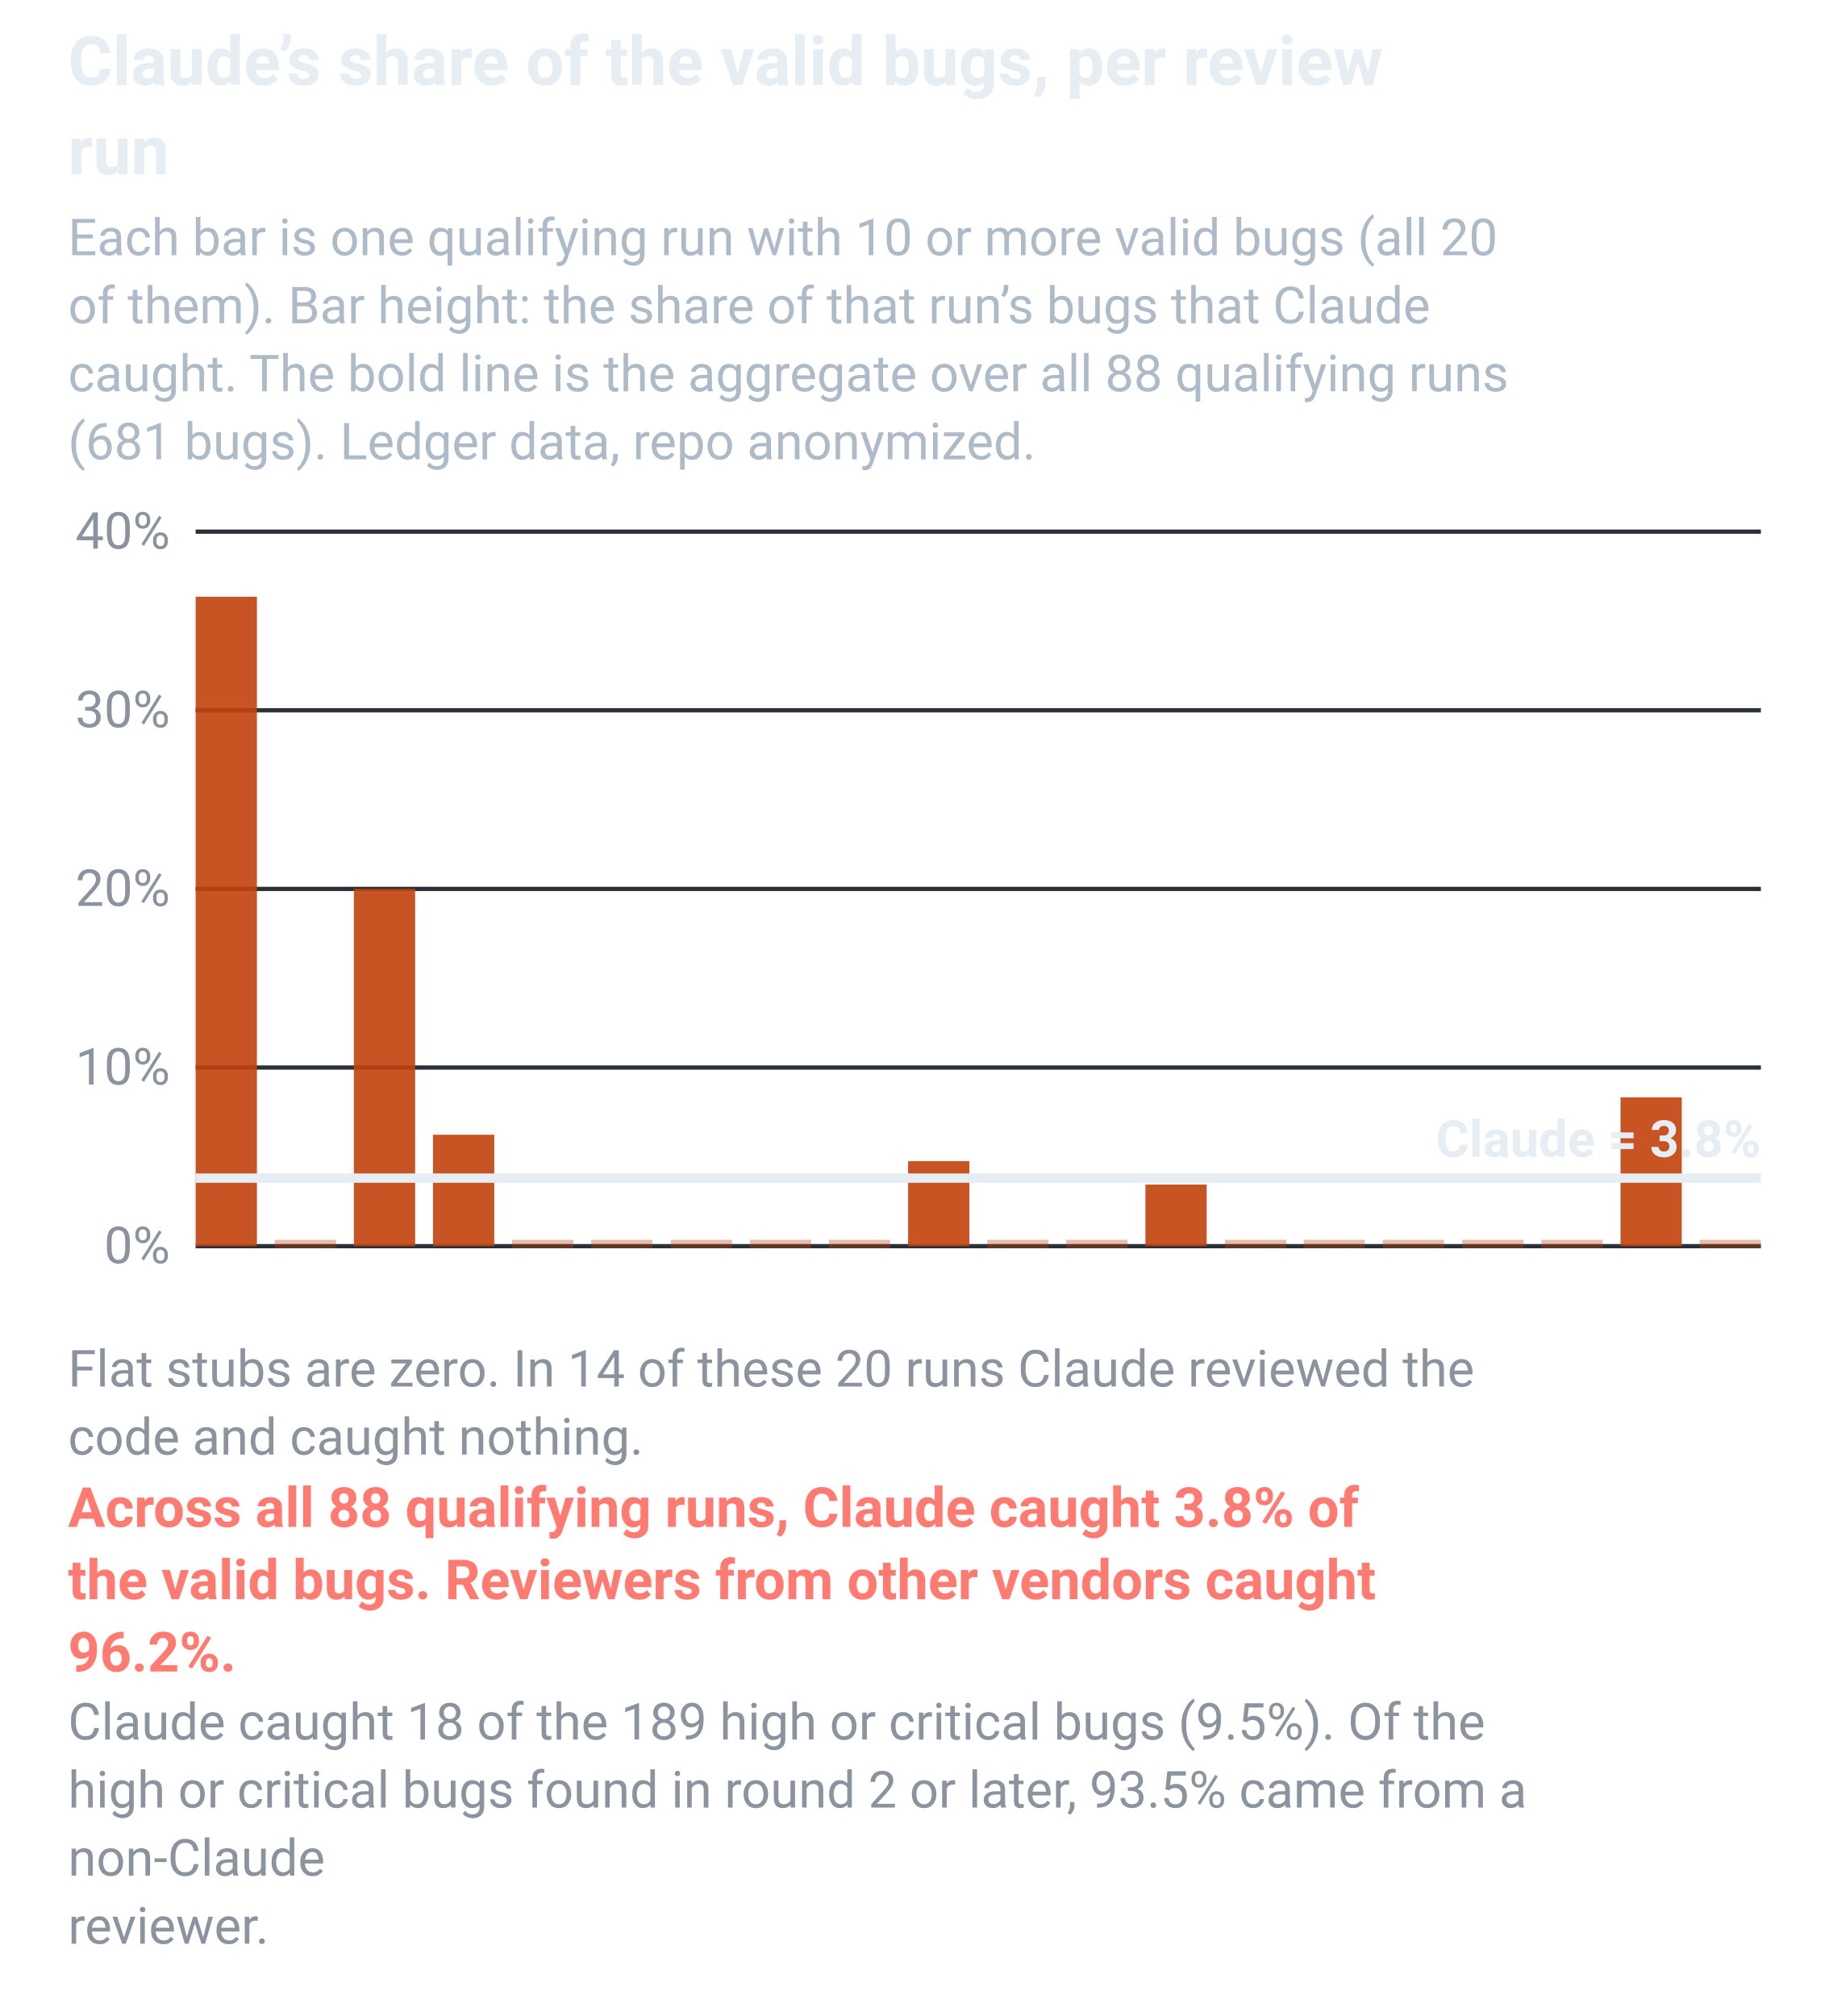
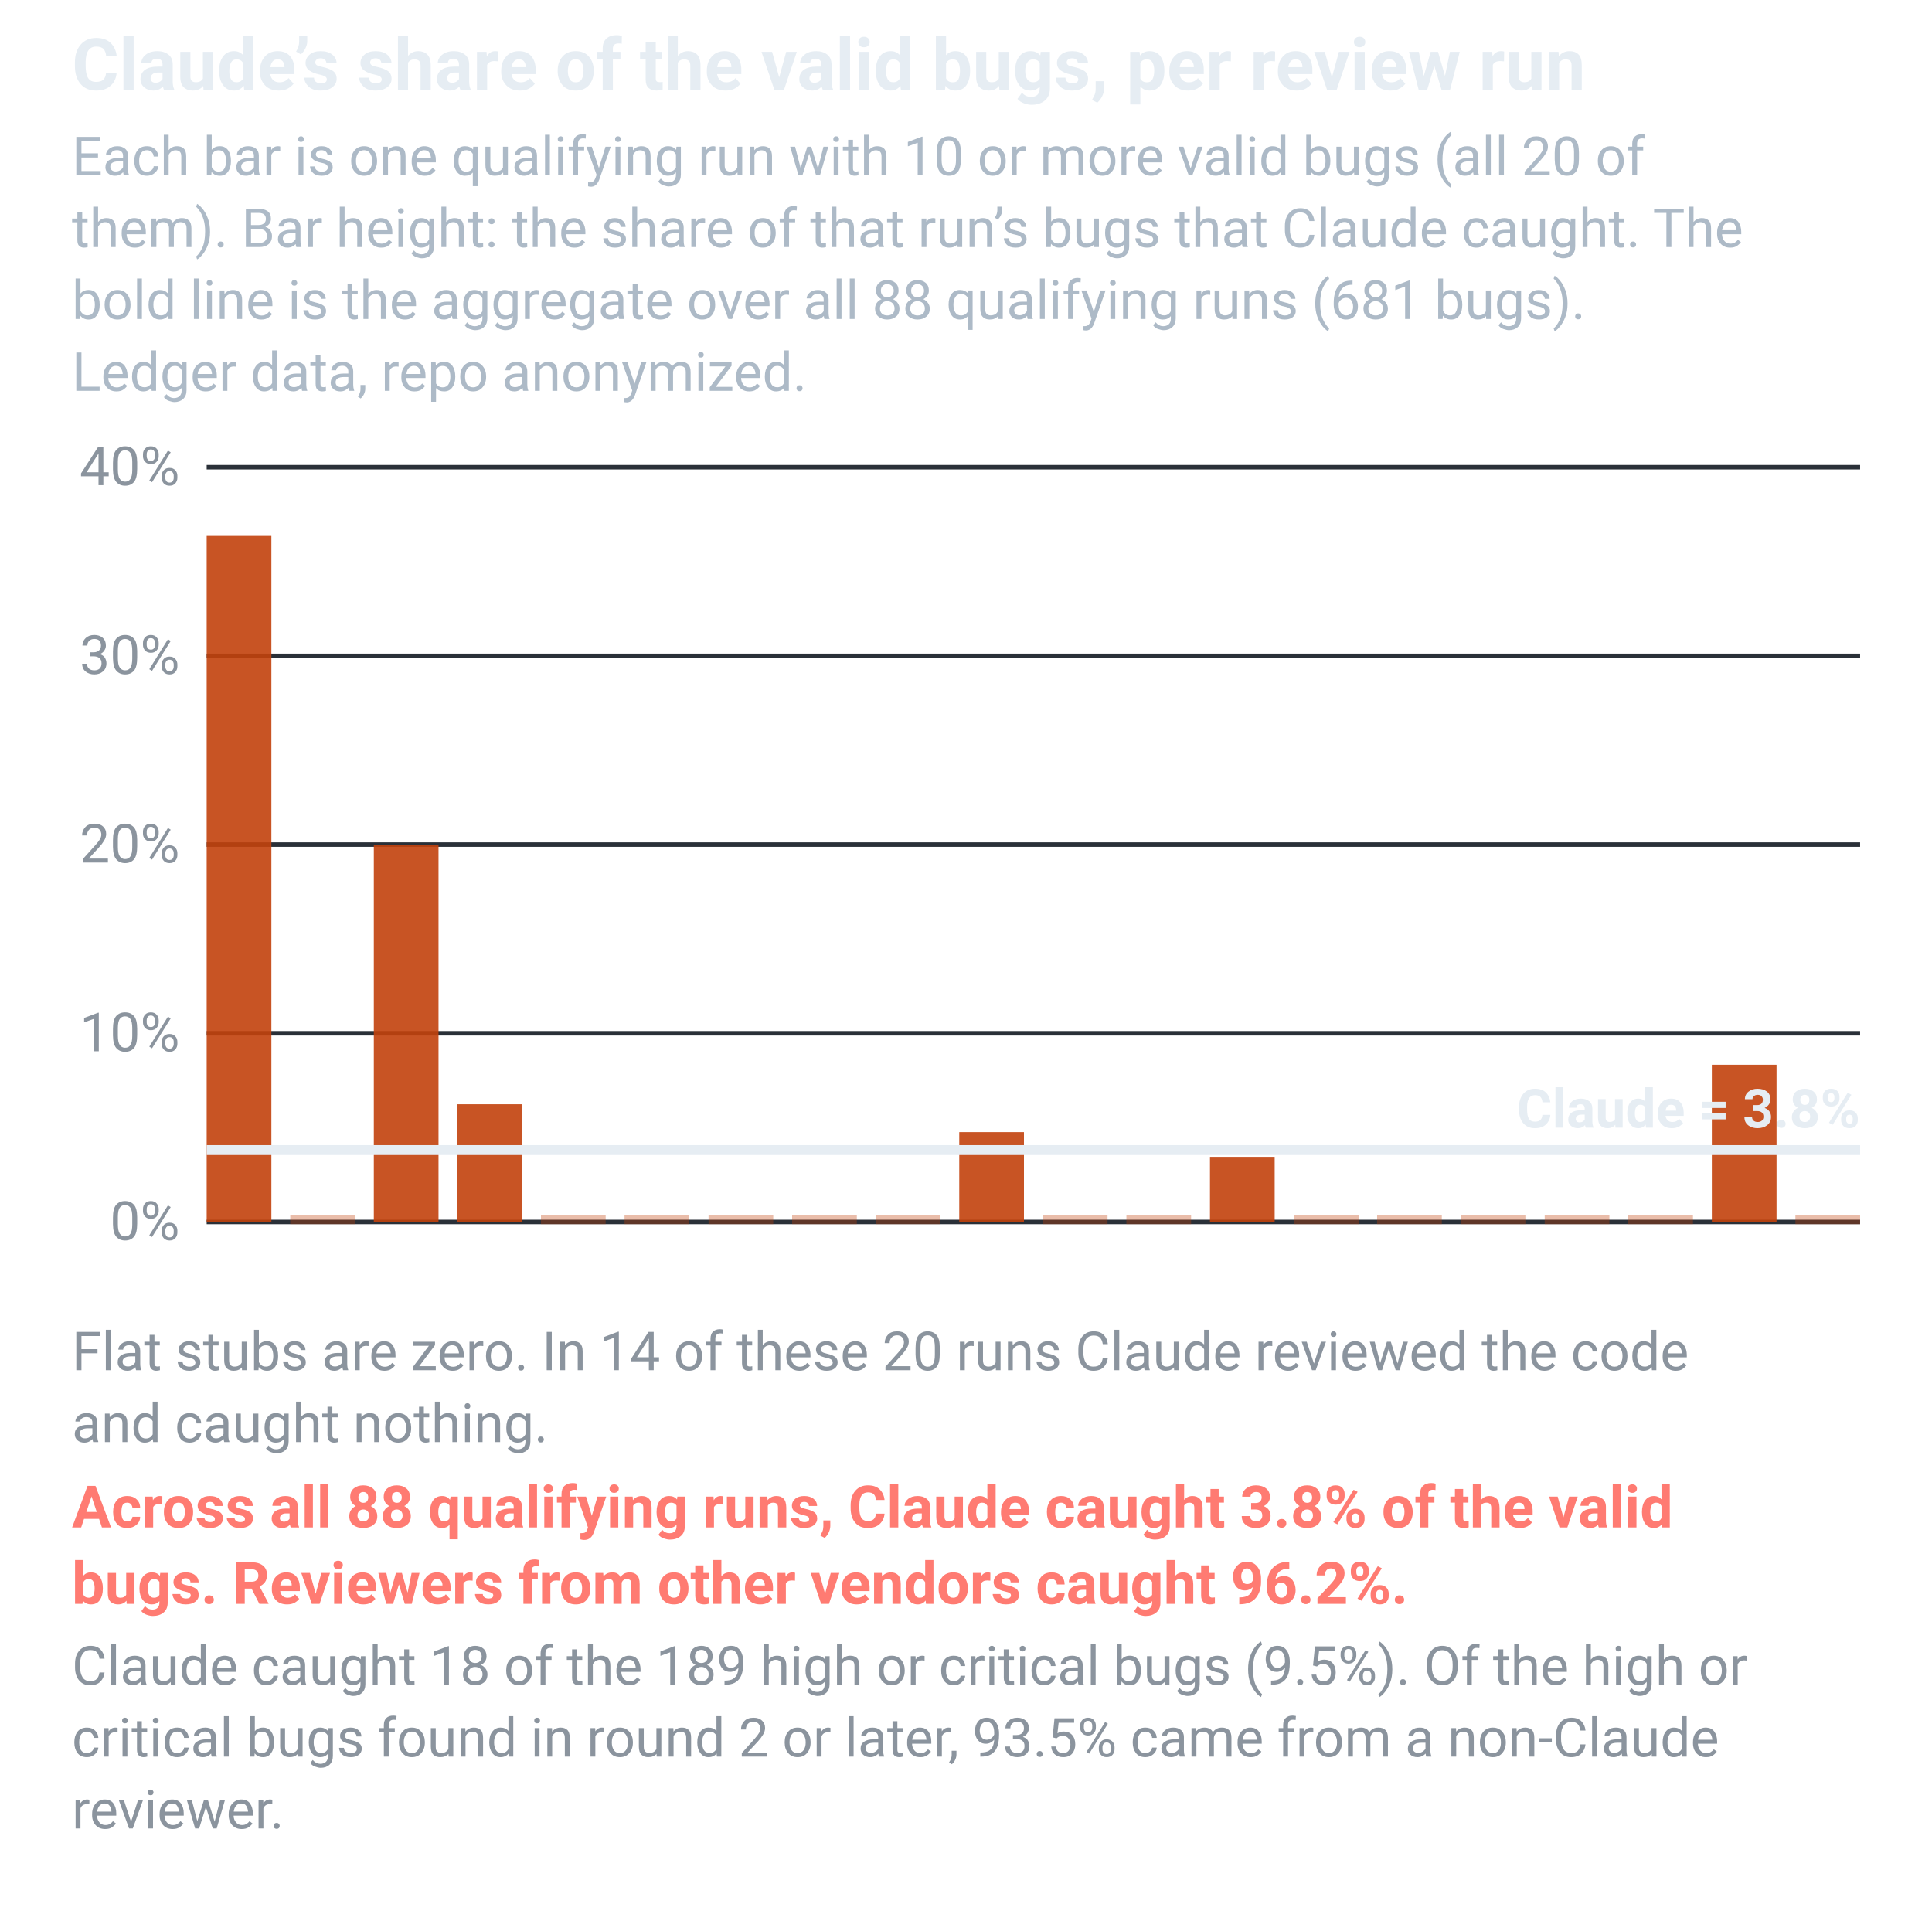
- <svg xmlns="http://www.w3.org/2000/svg" viewBox="0 0 430 474" font-family="-apple-system,Segoe UI,Roboto,Helvetica,Arial,sans-serif">
-   <text x="16.0" y="20.0" font-size="16" font-weight="700" fill="#e6edf3">Claude’s share of the valid bugs, per review</text>
-   <text x="16.0" y="41.0" font-size="16" font-weight="700" fill="#e6edf3">run</text>
-   <text x="16.0" y="60.0" font-size="12" fill="#adbac7">Each bar is one qualifying run with 10 or more valid bugs (all 20</text>
-   <text x="16.0" y="76.0" font-size="12" fill="#adbac7">of them). Bar height: the share of that run’s bugs that Claude</text>
-   <text x="16.0" y="92.0" font-size="12" fill="#adbac7">caught. The bold line is the aggregate over all 88 qualifying runs</text>
-   <text x="16.0" y="108.0" font-size="12" fill="#adbac7">(681 bugs). Ledger data, repo anonymized.</text>
-   <line x1="46" y1="293.0" x2="414" y2="293.0" stroke="#2a3038" stroke-width="1" />
-   <text x="40.0" y="297.0" font-size="12" text-anchor="end" fill="#8b949e">0%</text>
-   <line x1="46" y1="251.0" x2="414" y2="251.0" stroke="#2a3038" stroke-width="1" />
-   <text x="40.0" y="255.0" font-size="12" text-anchor="end" fill="#8b949e">10%</text>
-   <line x1="46" y1="209.0" x2="414" y2="209.0" stroke="#2a3038" stroke-width="1" />
-   <text x="40.0" y="213.0" font-size="12" text-anchor="end" fill="#8b949e">20%</text>
-   <line x1="46" y1="167.0" x2="414" y2="167.0" stroke="#2a3038" stroke-width="1" />
-   <text x="40.0" y="171.0" font-size="12" text-anchor="end" fill="#8b949e">30%</text>
-   <line x1="46" y1="125.0" x2="414" y2="125.0" stroke="#2a3038" stroke-width="1" />
-   <text x="40.0" y="129.0" font-size="12" text-anchor="end" fill="#8b949e">40%</text>
-   <rect x="46.0" y="140.3" width="14.4" height="152.7" fill="#C2410C" opacity="0.9" />
-   <rect x="64.6" y="291.5" width="14.4" height="2.0" fill="#C2410C" opacity="0.35" />
-   <rect x="83.2" y="209.0" width="14.4" height="84.0" fill="#C2410C" opacity="0.9" />
-   <rect x="101.8" y="266.8" width="14.4" height="26.2" fill="#C2410C" opacity="0.9" />
-   <rect x="120.4" y="291.5" width="14.4" height="2.0" fill="#C2410C" opacity="0.35" />
-   <rect x="139.0" y="291.5" width="14.4" height="2.0" fill="#C2410C" opacity="0.35" />
-   <rect x="157.7" y="291.5" width="14.4" height="2.0" fill="#C2410C" opacity="0.35" />
-   <rect x="176.3" y="291.5" width="14.4" height="2.0" fill="#C2410C" opacity="0.35" />
-   <rect x="194.9" y="291.5" width="14.4" height="2.0" fill="#C2410C" opacity="0.35" />
-   <rect x="213.5" y="273.0" width="14.4" height="20.0" fill="#C2410C" opacity="0.9" />
-   <rect x="232.1" y="291.5" width="14.4" height="2.0" fill="#C2410C" opacity="0.35" />
-   <rect x="250.7" y="291.5" width="14.4" height="2.0" fill="#C2410C" opacity="0.35" />
-   <rect x="269.3" y="278.5" width="14.4" height="14.5" fill="#C2410C" opacity="0.9" />
-   <rect x="288.0" y="291.5" width="14.4" height="2.0" fill="#C2410C" opacity="0.35" />
-   <rect x="306.5" y="291.5" width="14.4" height="2.0" fill="#C2410C" opacity="0.35" />
-   <rect x="325.1" y="291.5" width="14.4" height="2.0" fill="#C2410C" opacity="0.35" />
-   <rect x="343.8" y="291.5" width="14.4" height="2.0" fill="#C2410C" opacity="0.35" />
-   <rect x="362.4" y="291.5" width="14.4" height="2.0" fill="#C2410C" opacity="0.35" />
-   <rect x="381.0" y="258.0" width="14.4" height="35.0" fill="#C2410C" opacity="0.9" />
-   <rect x="399.6" y="291.5" width="14.4" height="2.0" fill="#C2410C" opacity="0.35" />
-   <line x1="46" y1="277.0" x2="414" y2="277.0" stroke="#e6edf3" stroke-width="2.2" />
-   <text x="414.0" y="272.0" font-size="12" font-weight="700" text-anchor="end" fill="#e6edf3">Claude = 3.8%</text>
-   <text x="16.0" y="326.0" font-size="12" fill="#8b949e">Flat stubs are zero. In 14 of these 20 runs Claude reviewed the</text>
-   <text x="16.0" y="342.0" font-size="12" fill="#8b949e">code and caught nothing.</text>
-   <text x="16.0" y="359.0" font-size="13" font-weight="700" fill="#ff7b72">Across all 88 qualifying runs, Claude caught 3.8% of</text>
-   <text x="16.0" y="376.0" font-size="13" font-weight="700" fill="#ff7b72">the valid bugs. Reviewers from other vendors caught</text>
-   <text x="16.0" y="393.0" font-size="13" font-weight="700" fill="#ff7b72">96.2%.</text>
-   <text x="16.0" y="409.0" font-size="12" fill="#8b949e">Claude caught 18 of the 189 high or critical bugs (9.5%). Of the</text>
-   <text x="16.0" y="425.0" font-size="12" fill="#8b949e">high or critical bugs found in round 2 or later, 93.5% came from a</text>
-   <text x="16.0" y="441.0" font-size="12" fill="#8b949e">non-Claude</text>
-   <text x="16.0" y="457.0" font-size="12" fill="#8b949e">reviewer.</text>
+ <svg xmlns="http://www.w3.org/2000/svg" viewBox="0 0 430 426" font-family="-apple-system,Segoe UI,Roboto,Helvetica,Arial,sans-serif">
+   <text x="16.0" y="20.0" font-size="16" font-weight="700" fill="#e6edf3">Claude’s share of the valid bugs, per review run</text>
+   <text x="16.0" y="39.0" font-size="12" fill="#adbac7">Each bar is one qualifying run with 10 or more valid bugs (all 20 of</text>
+   <text x="16.0" y="55.0" font-size="12" fill="#adbac7">them). Bar height: the share of that run’s bugs that Claude caught. The</text>
+   <text x="16.0" y="71.0" font-size="12" fill="#adbac7">bold line is the aggregate over all 88 qualifying runs (681 bugs).</text>
+   <text x="16.0" y="87.0" font-size="12" fill="#adbac7">Ledger data, repo anonymized.</text>
+   <line x1="46" y1="272.0" x2="414" y2="272.0" stroke="#2a3038" stroke-width="1" />
+   <text x="40.0" y="276.0" font-size="12" text-anchor="end" fill="#8b949e">0%</text>
+   <line x1="46" y1="230.0" x2="414" y2="230.0" stroke="#2a3038" stroke-width="1" />
+   <text x="40.0" y="234.0" font-size="12" text-anchor="end" fill="#8b949e">10%</text>
+   <line x1="46" y1="188.0" x2="414" y2="188.0" stroke="#2a3038" stroke-width="1" />
+   <text x="40.0" y="192.0" font-size="12" text-anchor="end" fill="#8b949e">20%</text>
+   <line x1="46" y1="146.0" x2="414" y2="146.0" stroke="#2a3038" stroke-width="1" />
+   <text x="40.0" y="150.0" font-size="12" text-anchor="end" fill="#8b949e">30%</text>
+   <line x1="46" y1="104.0" x2="414" y2="104.0" stroke="#2a3038" stroke-width="1" />
+   <text x="40.0" y="108.0" font-size="12" text-anchor="end" fill="#8b949e">40%</text>
+   <rect x="46.0" y="119.3" width="14.4" height="152.7" fill="#C2410C" opacity="0.9" />
+   <rect x="64.6" y="270.5" width="14.4" height="2.0" fill="#C2410C" opacity="0.35" />
+   <rect x="83.2" y="188.0" width="14.4" height="84.0" fill="#C2410C" opacity="0.9" />
+   <rect x="101.8" y="245.8" width="14.4" height="26.2" fill="#C2410C" opacity="0.9" />
+   <rect x="120.4" y="270.5" width="14.4" height="2.0" fill="#C2410C" opacity="0.35" />
+   <rect x="139.0" y="270.5" width="14.4" height="2.0" fill="#C2410C" opacity="0.35" />
+   <rect x="157.7" y="270.5" width="14.4" height="2.0" fill="#C2410C" opacity="0.35" />
+   <rect x="176.3" y="270.5" width="14.4" height="2.0" fill="#C2410C" opacity="0.35" />
+   <rect x="194.9" y="270.5" width="14.4" height="2.0" fill="#C2410C" opacity="0.35" />
+   <rect x="213.5" y="252.0" width="14.4" height="20.0" fill="#C2410C" opacity="0.9" />
+   <rect x="232.1" y="270.5" width="14.4" height="2.0" fill="#C2410C" opacity="0.35" />
+   <rect x="250.7" y="270.5" width="14.4" height="2.0" fill="#C2410C" opacity="0.35" />
+   <rect x="269.3" y="257.5" width="14.4" height="14.5" fill="#C2410C" opacity="0.9" />
+   <rect x="288.0" y="270.5" width="14.4" height="2.0" fill="#C2410C" opacity="0.35" />
+   <rect x="306.5" y="270.5" width="14.4" height="2.0" fill="#C2410C" opacity="0.35" />
+   <rect x="325.1" y="270.5" width="14.4" height="2.0" fill="#C2410C" opacity="0.35" />
+   <rect x="343.8" y="270.5" width="14.4" height="2.0" fill="#C2410C" opacity="0.35" />
+   <rect x="362.4" y="270.5" width="14.4" height="2.0" fill="#C2410C" opacity="0.35" />
+   <rect x="381.0" y="237.0" width="14.4" height="35.0" fill="#C2410C" opacity="0.9" />
+   <rect x="399.6" y="270.5" width="14.4" height="2.0" fill="#C2410C" opacity="0.35" />
+   <line x1="46" y1="256.0" x2="414" y2="256.0" stroke="#e6edf3" stroke-width="2.2" />
+   <text x="414.0" y="251.0" font-size="12" font-weight="700" text-anchor="end" fill="#e6edf3">Claude = 3.8%</text>
+   <text x="16.0" y="305.0" font-size="12" fill="#8b949e">Flat stubs are zero. In 14 of these 20 runs Claude reviewed the code</text>
+   <text x="16.0" y="321.0" font-size="12" fill="#8b949e">and caught nothing.</text>
+   <text x="16.0" y="340.0" font-size="13" font-weight="700" fill="#ff7b72">Across all 88 qualifying runs, Claude caught 3.8% of the valid</text>
+   <text x="16.0" y="357.0" font-size="13" font-weight="700" fill="#ff7b72">bugs. Reviewers from other vendors caught 96.2%.</text>
+   <text x="16.0" y="375.0" font-size="12" fill="#8b949e">Claude caught 18 of the 189 high or critical bugs (9.5%). Of the high or</text>
+   <text x="16.0" y="391.0" font-size="12" fill="#8b949e">critical bugs found in round 2 or later, 93.5% came from a non-Claude</text>
+   <text x="16.0" y="407.0" font-size="12" fill="#8b949e">reviewer.</text>
</svg>
